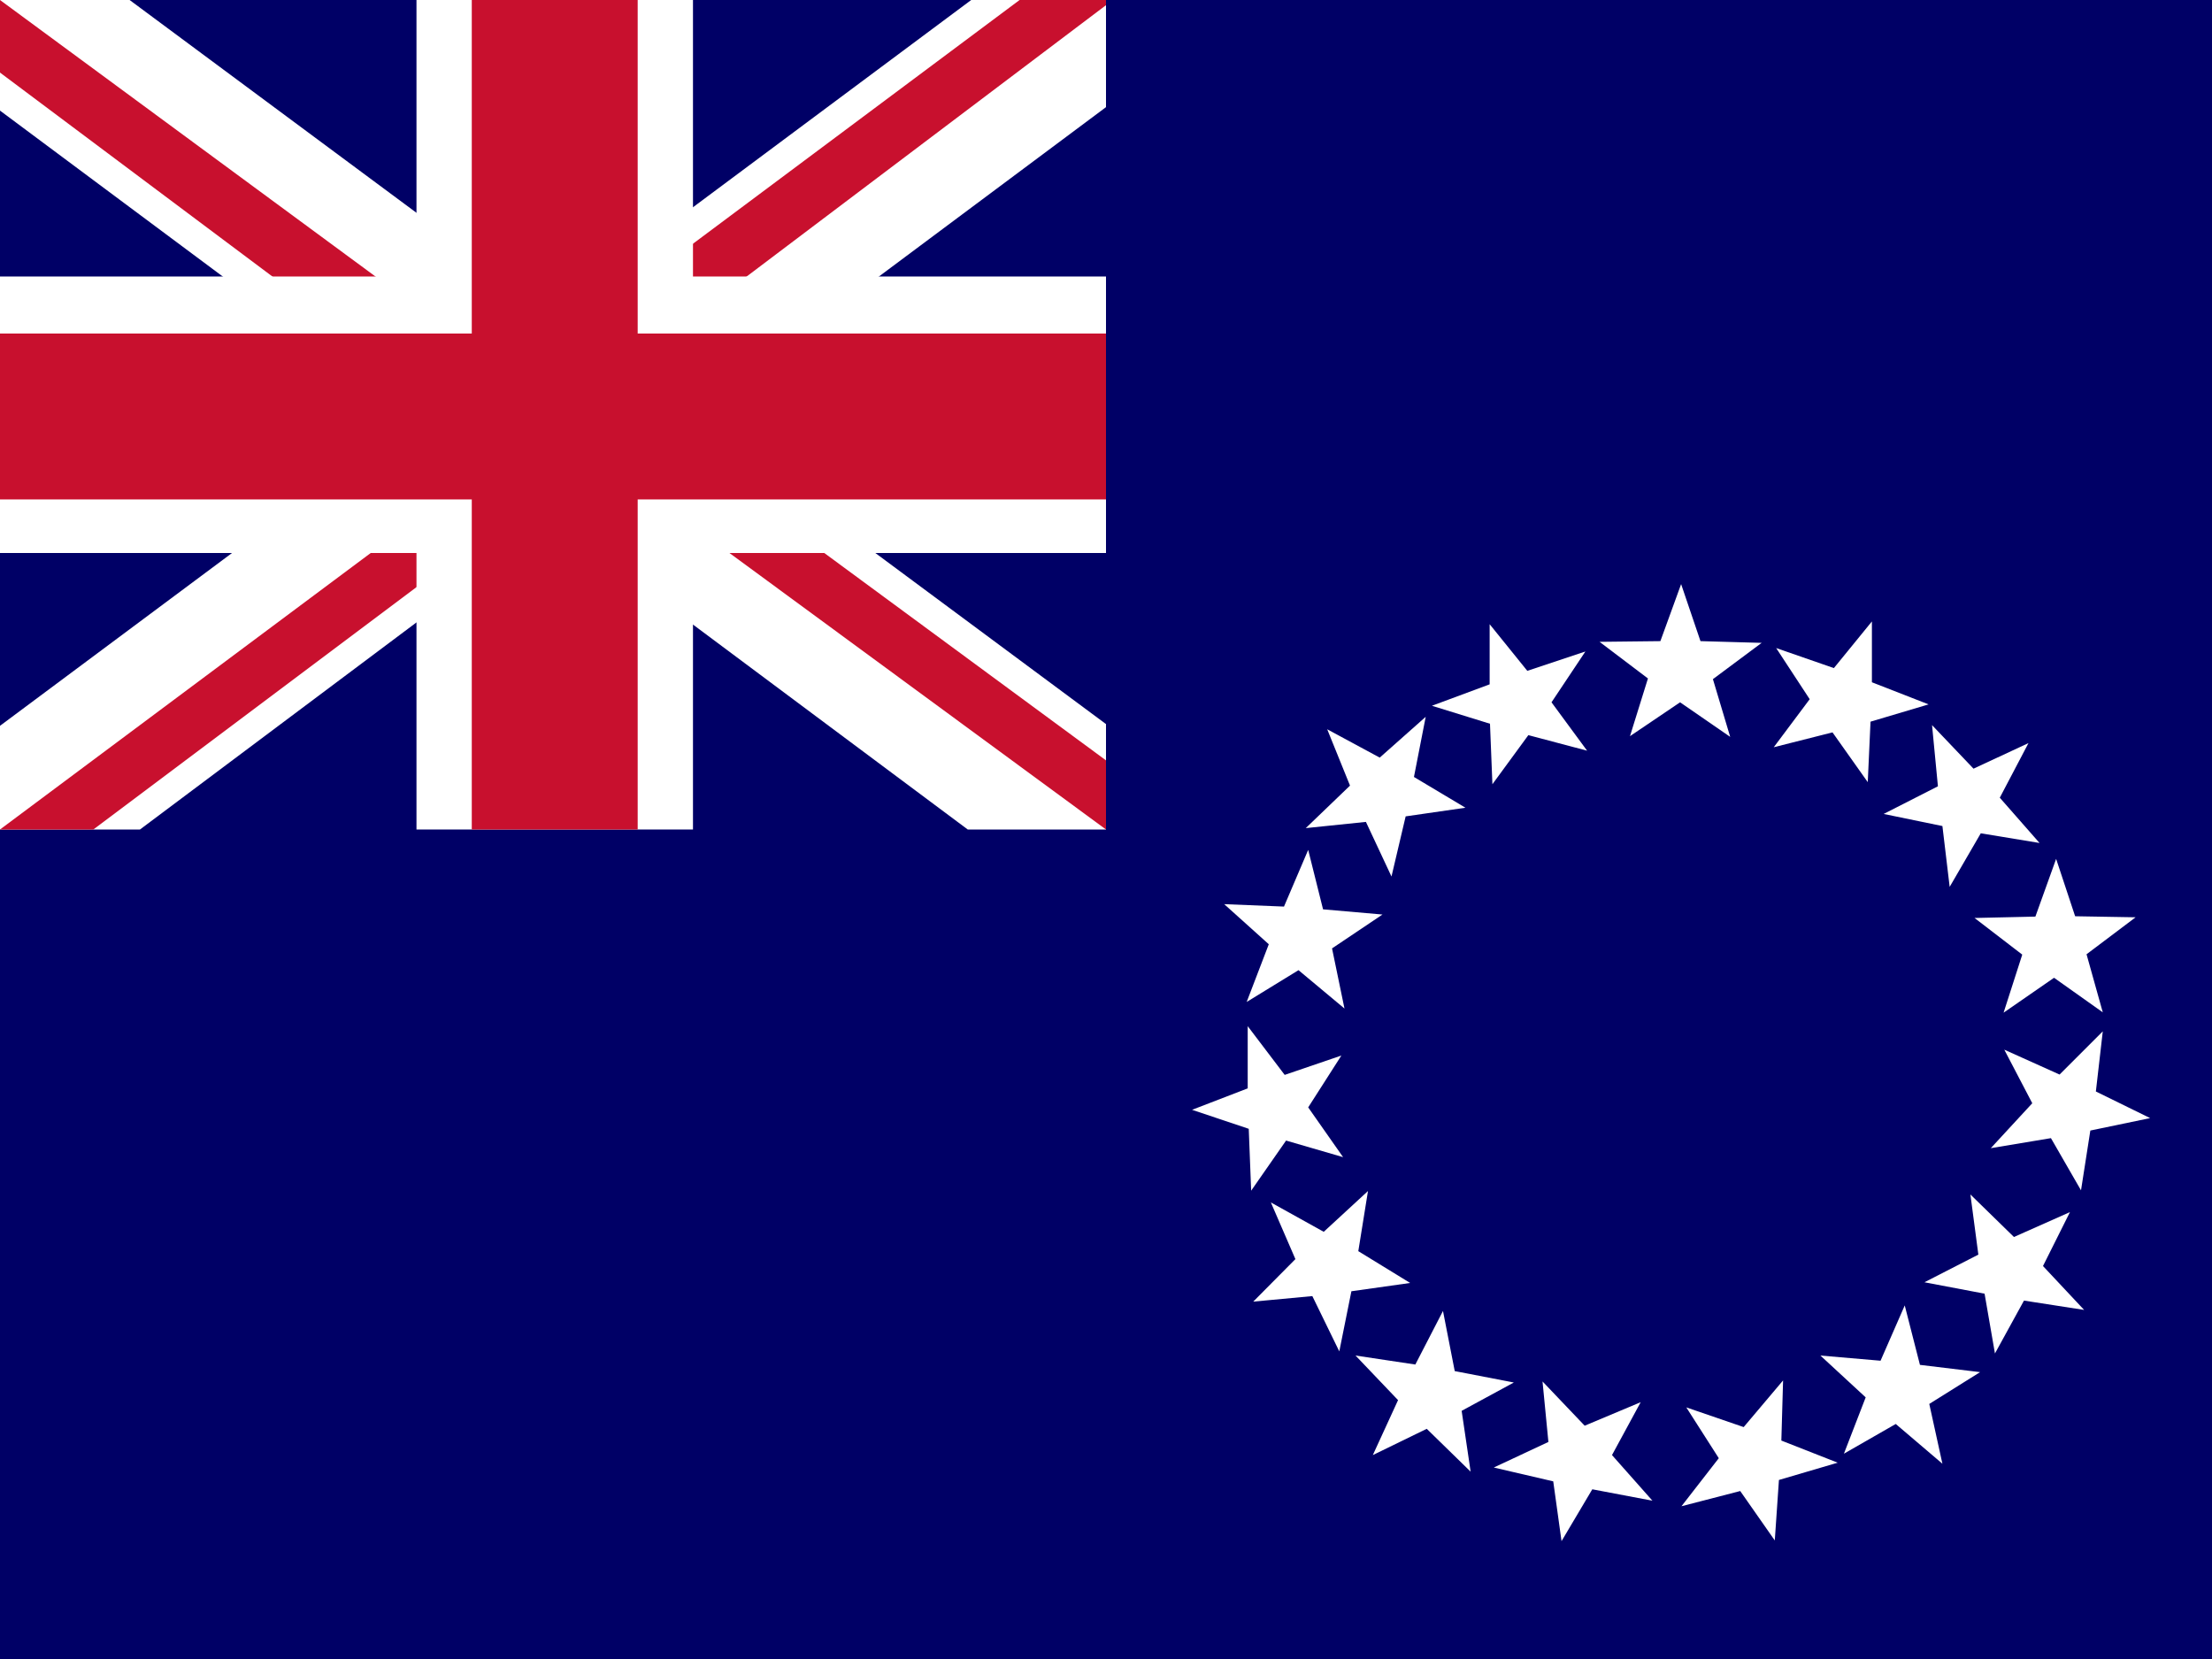
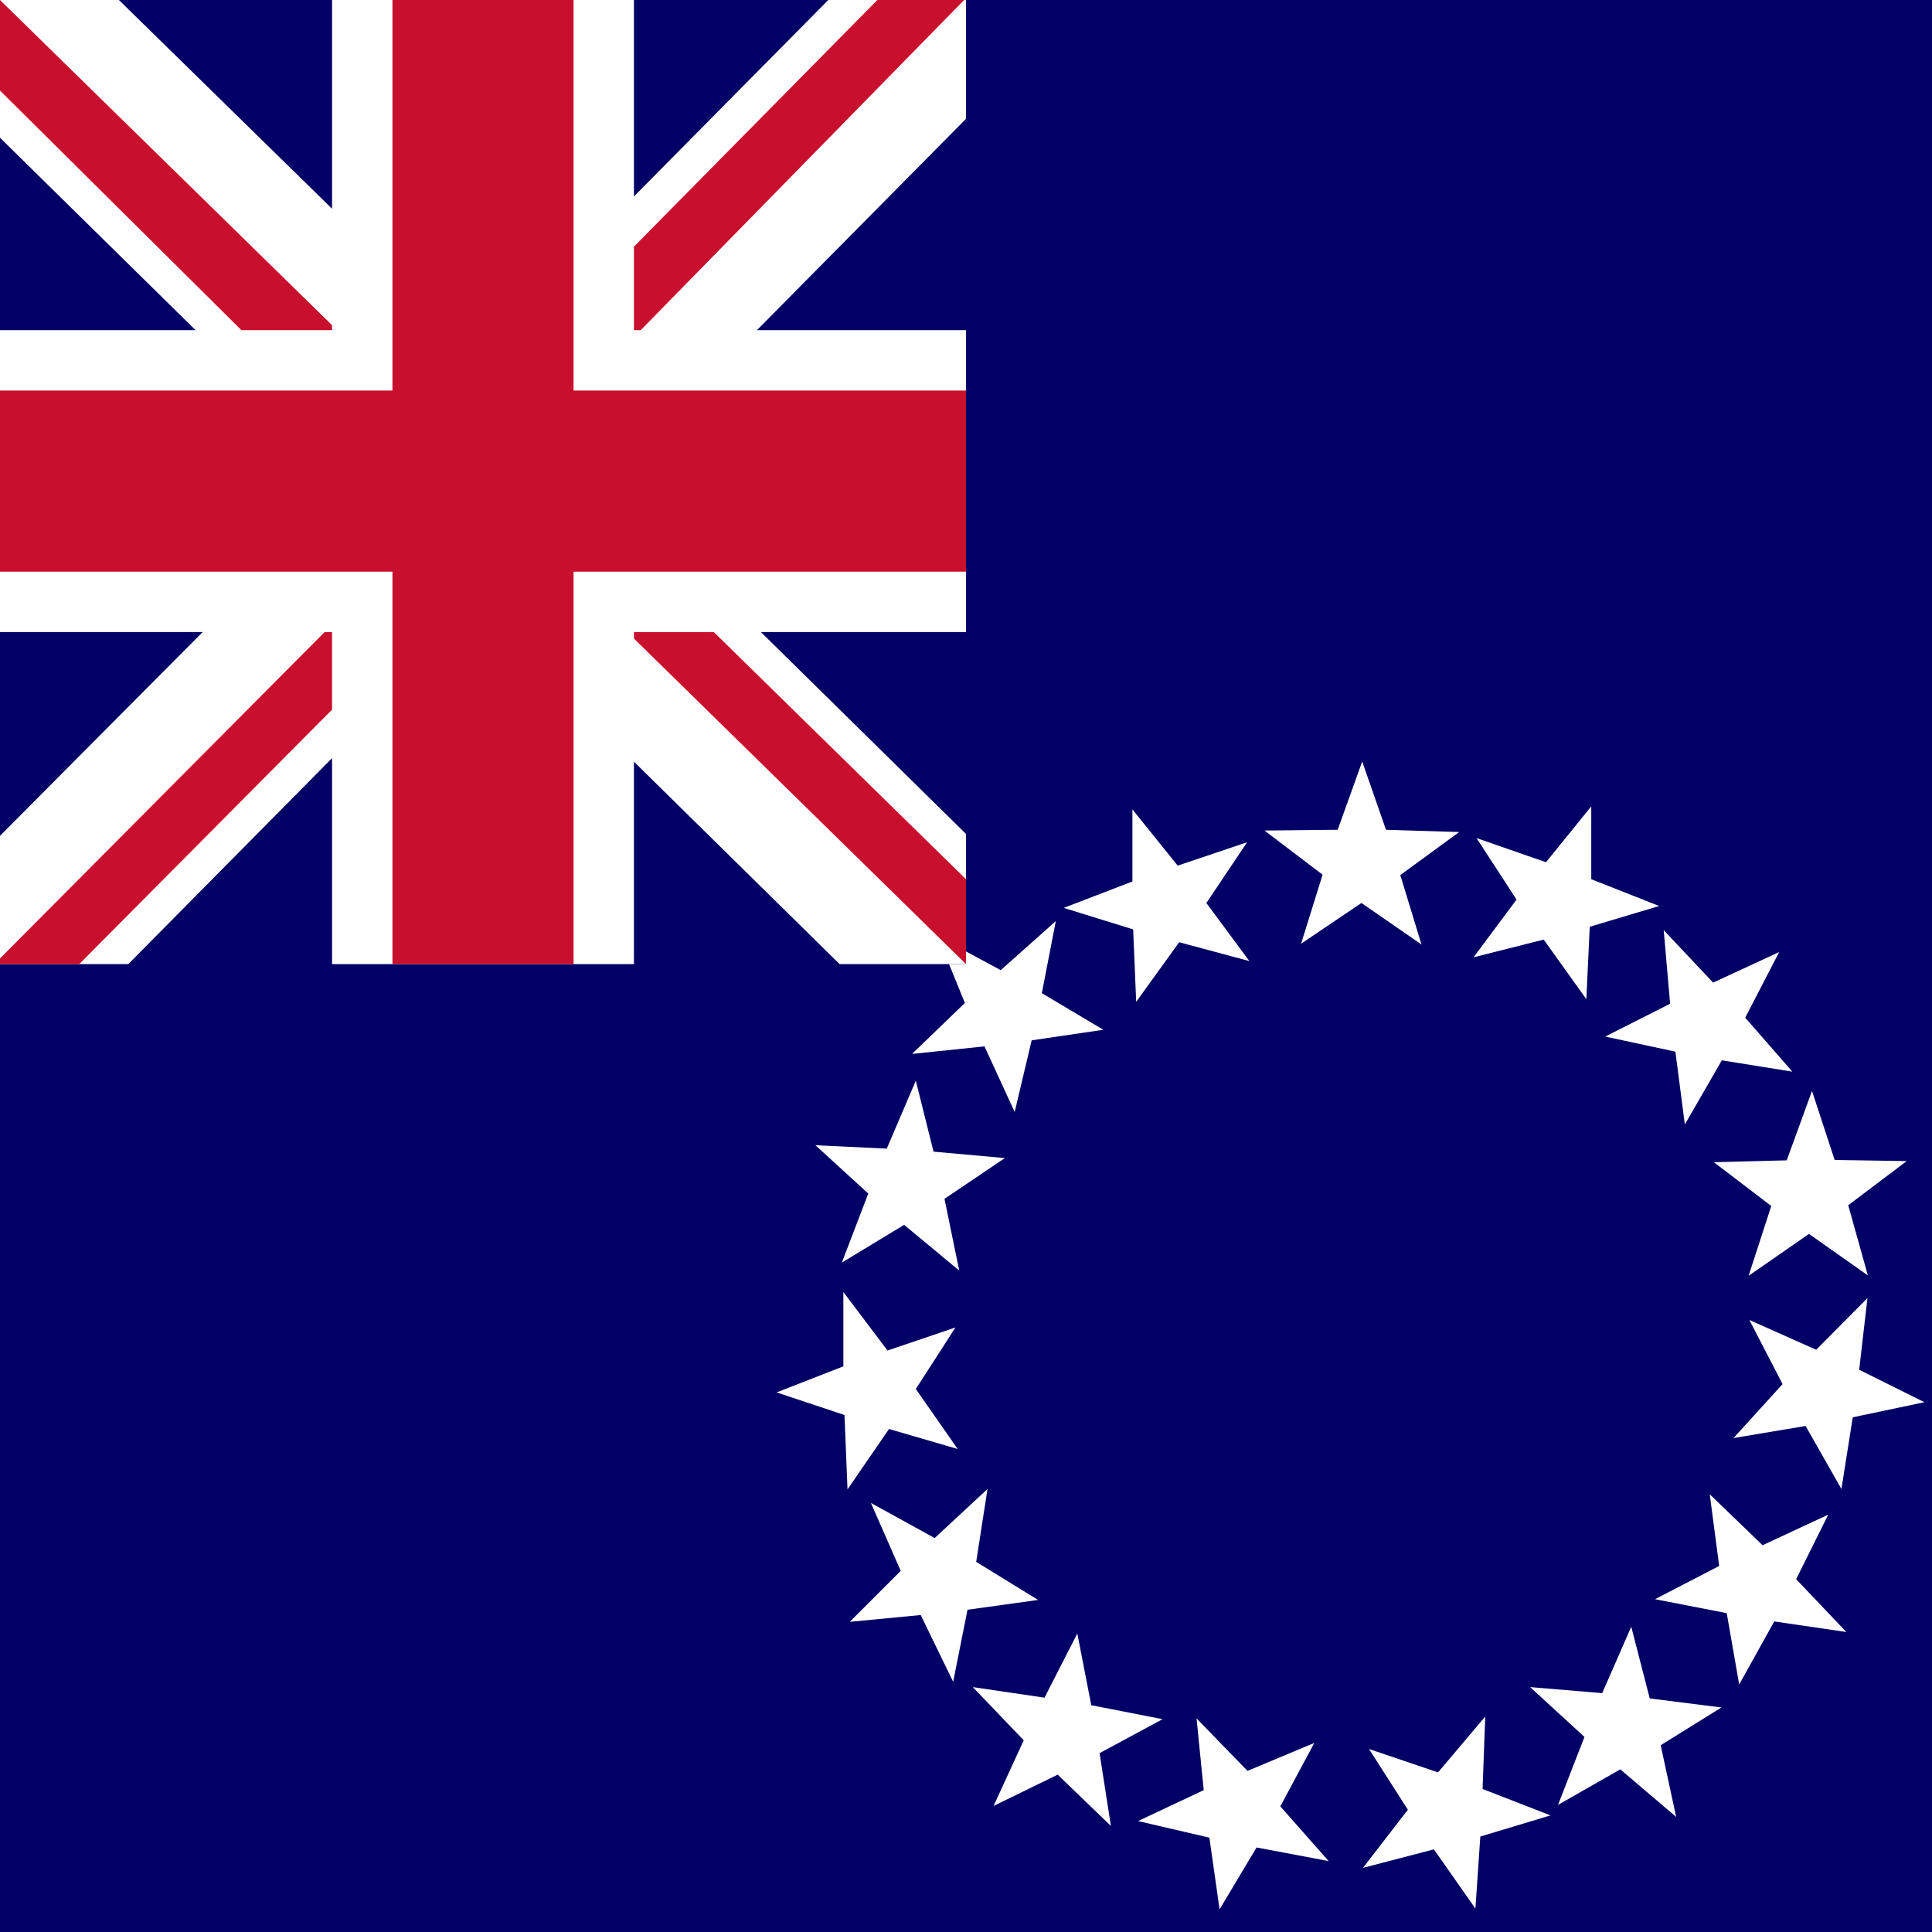
- <svg xmlns="http://www.w3.org/2000/svg" id="flag-icons-ck" viewBox="0 0 640 480">
-   <path id="path628" fill="#006" d="M0 0h640v480H0z" />
-   <path id="path638" fill="#fff" fill-rule="evenodd" d="m471.6 213 5.2-16.7-14-10.6 17.6-.2 6-16.5 5.6 16.5 17.7.5-14.1 10.5 5 16.7-14.5-10m27.1 13 10.4-13.9-9.7-14.8 16.7 5.8 11-13.5v17.6l16.4 6.4-16.8 5-.8 17.5-10.2-14.4m-98.4 15-.7-17.5-16.8-5.2L431 198v-17.4l10.9 13.5 16.8-5.6-9.8 14.7 10.3 14-17-4.5m-39.6 40.9-7.4-15.8-17.4 1.8 12.8-12.3L384 211l15.2 8.2 13.3-11.8-3.4 17.4 14.9 8.9-17.3 2.5M389 291.8l-13.3-11.1-15 9.2 6.4-16.7-12.9-11.6 17.3.7 7-16.4 4.3 17.2 17.2 1.5-14.6 9.8m3.2 60.4-16.5-4.8-10.1 14.5-.7-17.9-16.4-5.5 16.1-6.2v-18l10.7 14.1 16.4-5.6-9.6 15m29.5 50.8-17 2.4-3.5 17.4-7.8-16-17.1 1.6 12.2-12.3-7.1-16.4 15.3 8.5 12.8-11.8L393 362m45 38-15.1 8.2 2.6 17.6-12.7-12.4-15.6 7.6 7.3-15.9-12.3-12.9 17.3 2.6 8-15.5 3.4 17.4m53.8 9-8.3 15.3 11.7 13.2-17.4-3.3-8.9 15-2.4-17.3-17.2-4 15.8-7.4-1.7-17.5 12.2 12.8m57.4-13.1-.5 17.4 16.3 6.4-17 5-1.2 17.5-10-14.3-17 4.4 10.8-13.9-9.4-14.7 16.6 5.7M559 209.8l12 12.6 15.9-7.4-8.3 15.8 11.5 13.1-17-2.8-9 15.5L562 239l-17-3.5 15.7-8m34.2 21 5.5 16.6 17.5.3-14.2 10.7 4.7 16.8-14.1-10-14.6 10.1 5.4-16.8-13.8-10.6 17.6-.4m19.5 33.2-2 17.4 15.7 7.7-17.3 3.6-2.7 17.3-8.7-15.1-17.4 2.9 12-13-8.1-15.5 16 7.2m3 39.8-7.8 15.6L603 379l-17.4-2.7-8.4 15.3-3-17.3-17.4-3.3 15.6-8-2.3-17.4 12.6 12.3m-9.8 39.1-14.7 9.2 3.8 17.3-13.5-11.5-15 8.6 6.3-16.3-13.1-12.1 17.4 1.5 7-16 4.4 17.2" />
-   <path id="path1423" fill="#006" stroke-width=".5" d="M0 0h320v240H0z" />
-   <path id="path1425" fill="#fff" stroke-width=".5" d="m37.5 0 122 90.5L281 0h39v31l-120 89.5 120 89V240h-40l-120-89.5L40.5 240H0v-30l119.5-89L0 32V0z" />
-   <path id="path1427" fill="#c8102e" stroke-width=".5" d="M212 140.5 320 220v20l-135.5-99.5zm-92 10 3 17.5-96 72H0zM320 0v1.5l-124.5 94 1-22L295 0zM0 0l119.5 88h-30L0 21z" />
-   <path id="path1429" fill="#fff" stroke-width=".5" d="M120.5 0v240h80V0zM0 80v80h320V80z" />
-   <path id="path1431" fill="#c8102e" stroke-width=".5" d="M0 96.5v48h320v-48zM136.5 0v240h48V0z" />
+ <svg xmlns="http://www.w3.org/2000/svg" id="flag-icons-ck" viewBox="0 0 512 512">
+   <path id="path6059" fill="#006" d="M0 0h512v512H0z" />
+   <path id="path6069" fill="#fff" fill-rule="evenodd" d="m344.8 250.1 5.7-18.3-15.4-11.7 19.4-.2 6.5-18.1 6.3 18.1 19.4.6-15.6 11.4 5.6 18.4-15.9-11m29.7 14.4 11.4-15.3-10.6-16.3 18.4 6.4 12-14.8V233l18 7.1-18.4 5.5-.9 19.2-11.3-15.8m-108 16.5-.8-19.2-18.4-5.7 18.2-7v-19.1l12 14.9 18.4-6.2-10.8 16.1 11.4 15.4-18.6-5m-43.6 45-8-17.4-19.2 2 14-13.5-7.2-17.7 16.7 9 14.6-13-3.7 19.1 16.3 9.7-19 2.8m-19.2 61-14.6-12.1-16.5 10 7-18.3-14-12.8 18.9.9 7.7-18 4.7 18.8 18.9 1.7-16 10.8m3.5 66.3-18.2-5.3-11 16-.8-19.7-18-6 17.7-6.9v-19.7l11.7 15.5 18-6.1-10.5 16.3m32.4 55.9-18.7 2.6-3.8 19.1L244 428l-18.8 1.8 13.5-13.5-7.9-18 16.9 9.3 14-13-3 19.3m49.4 41.7-16.7 9 3 19.3-14.1-13.6-17 8.3 8-17.4-13.5-14.1 19 2.8 8.7-17 3.7 19m59.1 10-9 16.8 12.8 14.5-19.1-3.6-9.8 16.4-2.7-19-18.9-4.4 17.4-8.2-1.9-19 13.5 13.9m63-14.4-.7 19.2 18 7-18.6 5.6-1.3 19.1-11-15.7-18.8 4.9 11.9-15.4-10.3-16.1 18.3 6.2m59.8-223.2 13.1 13.9 17.5-8.1-9 17.4L475 284l-18.7-3-9.8 17-2.5-19.3-18.6-4 17.2-8.7m37.6 23.1 6 18.3 19.1.3-15.5 11.7L495 338l-15.6-11-16 11.1 6-18.5-15.2-11.6 19.3-.5m21.4 36.5-2.2 19 17.3 8.6-19 4-3 19-9.5-16.7-19.1 3.2 13-14.3-8.8-17 17.7 7.9m3.2 43.7-8.5 17.1 13.3 14-19.1-2.8-9.3 16.7-3.3-18.9-19-3.7 17-8.8-2.5-19 14 13.5m-10.9 43-16.1 10 4.1 19-14.8-12.6-16.5 9.4 7-18-14.4-13.2 19.1 1.6 7.7-17.6 4.9 19" />
+   <g id="g6703" transform="matrix(.5 0 0 .5 0 -.5)">
+     <path id="path6681" fill="#006" d="M0 0h512v512H0z" />
+     <path id="path6683" fill="#fff" d="M512 0v64L322 256l190 187v69h-67L254 324 68 512H0v-68l186-187L0 74V0h62l192 188L440 0z" />
+     <path id="path6685" fill="#c8102e" d="m184 324 11 34L42 512H0v-3zm124-12 54 8 150 147v45zM512 0 320 196l-4-44L466 0zM0 1l193 189-59-8L0 49z" />
+     <path id="path6687" fill="#fff" d="M176 0v512h160V0zM0 176v160h512V176z" />
+     <path id="path6689" fill="#c8102e" d="M0 208v96h512v-96zM208 0v512h96V0z" />
+   </g>
</svg>
